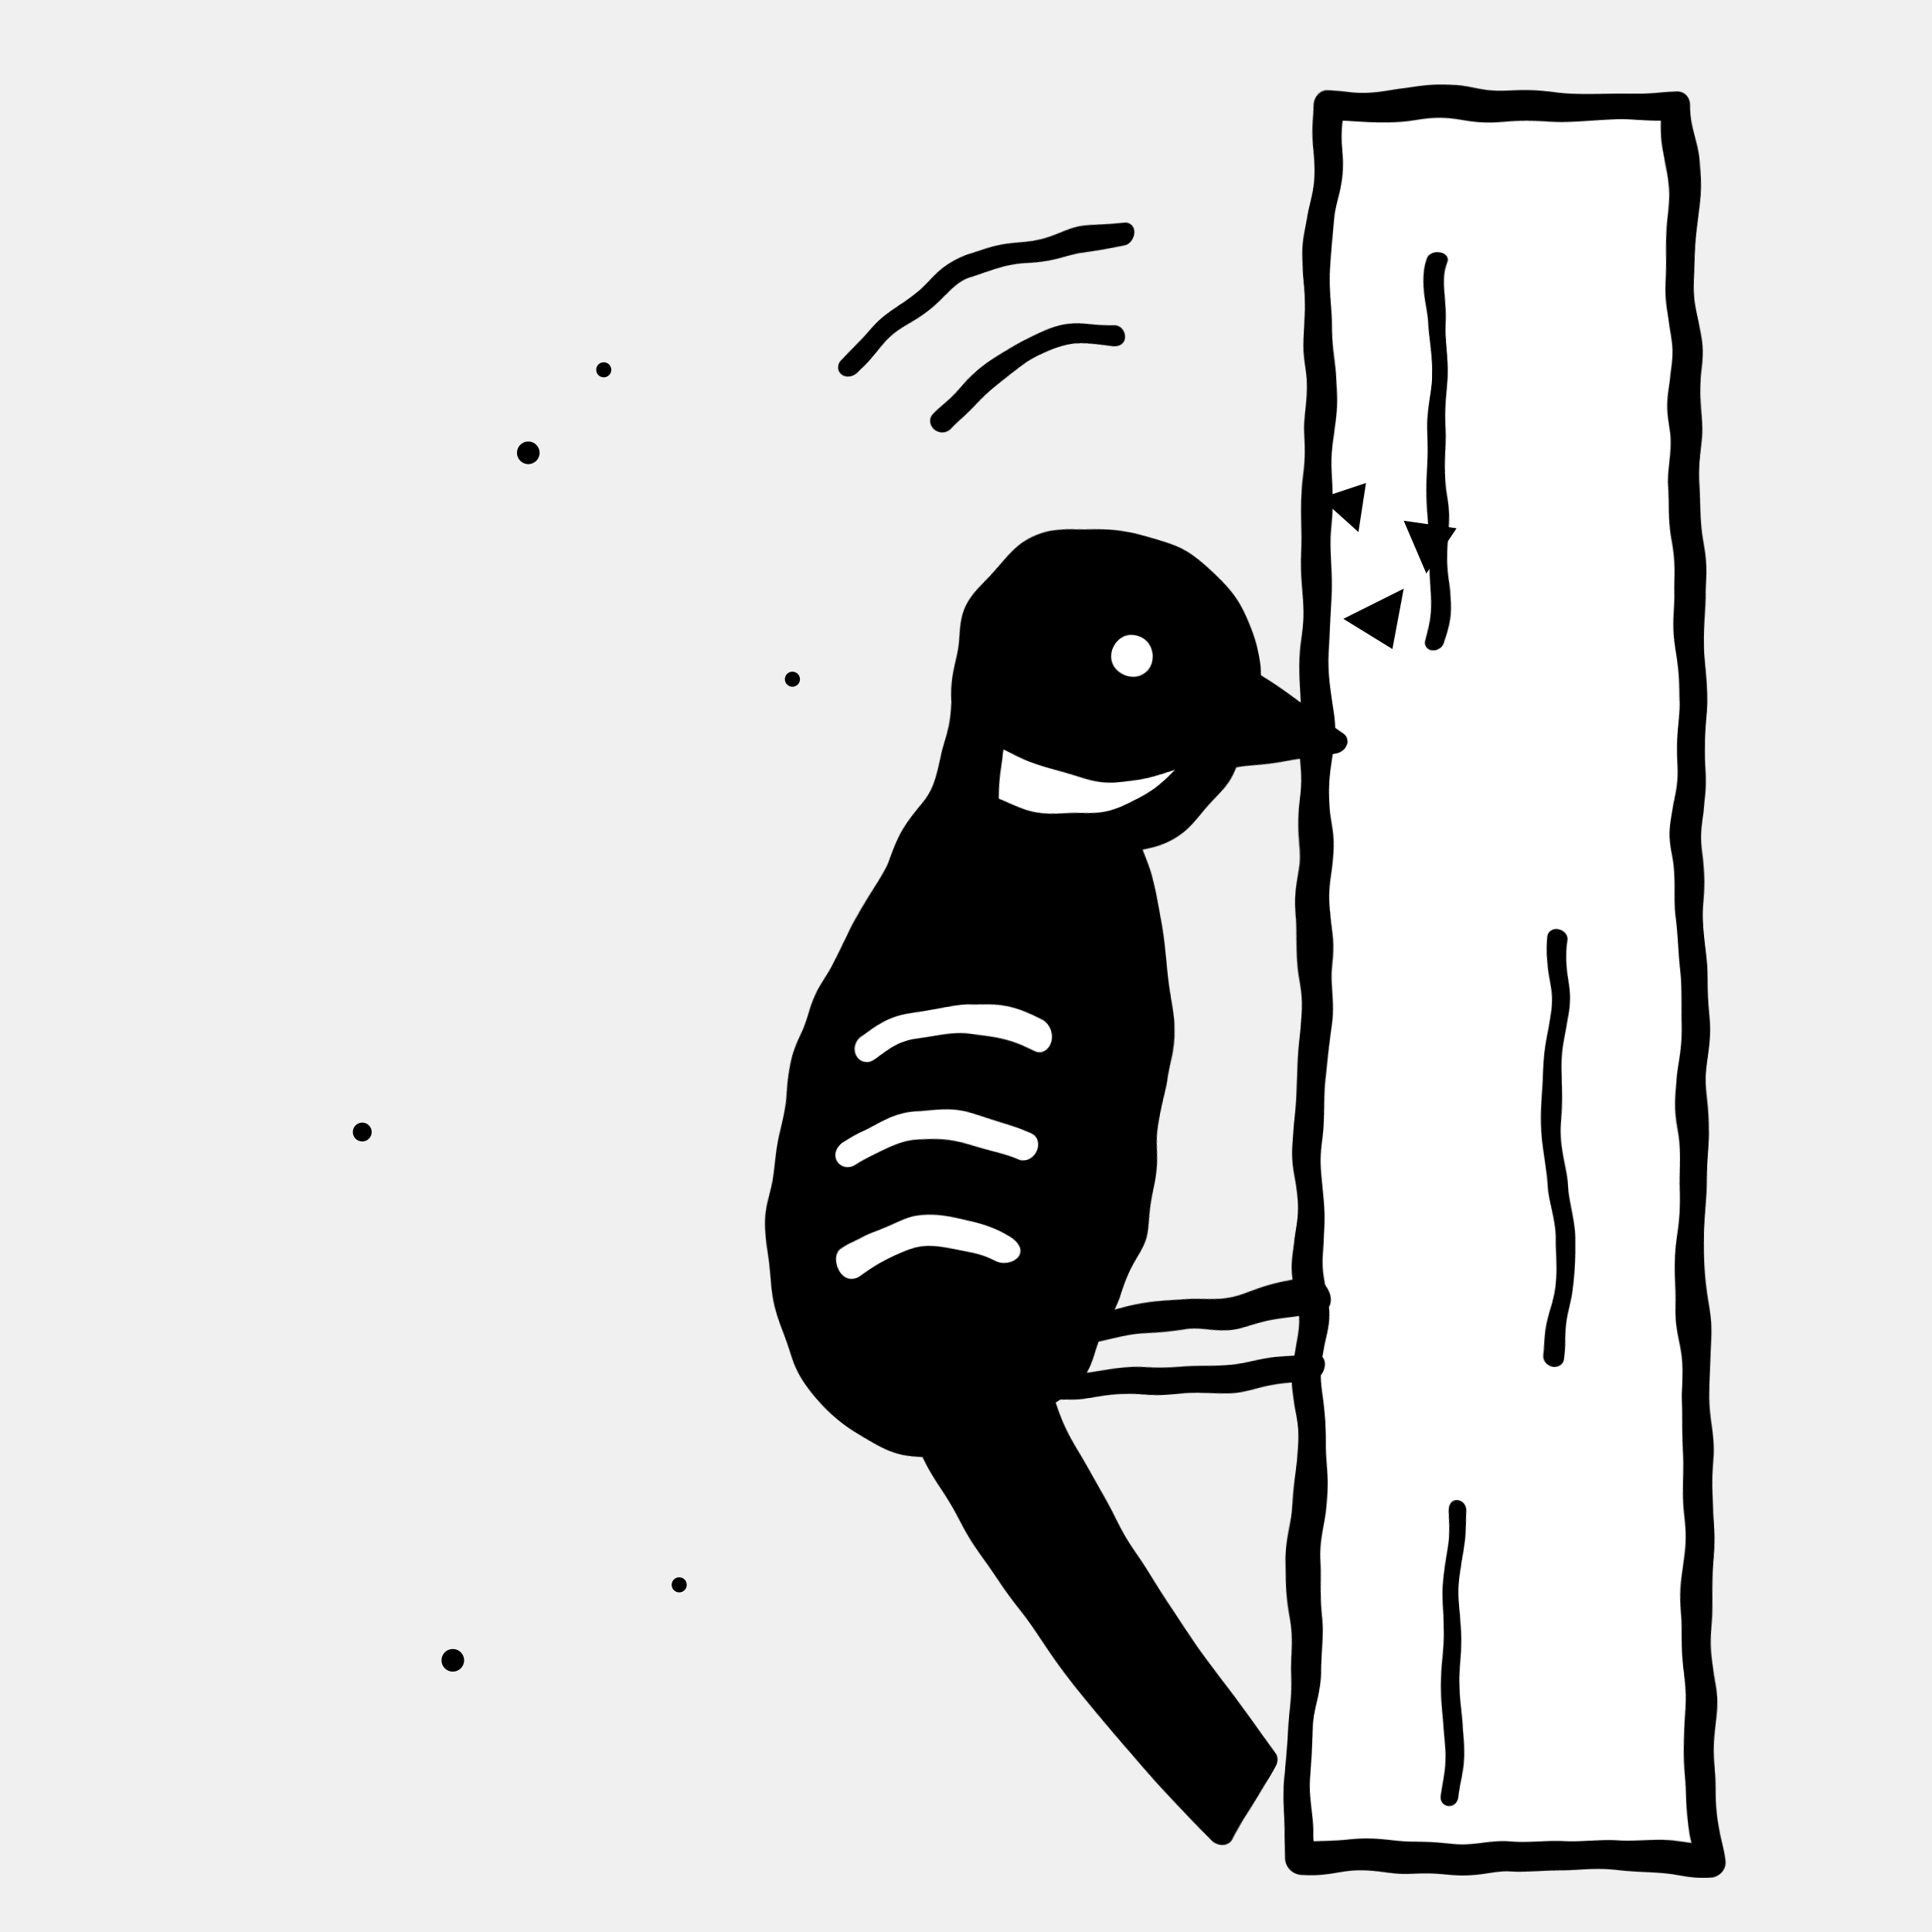
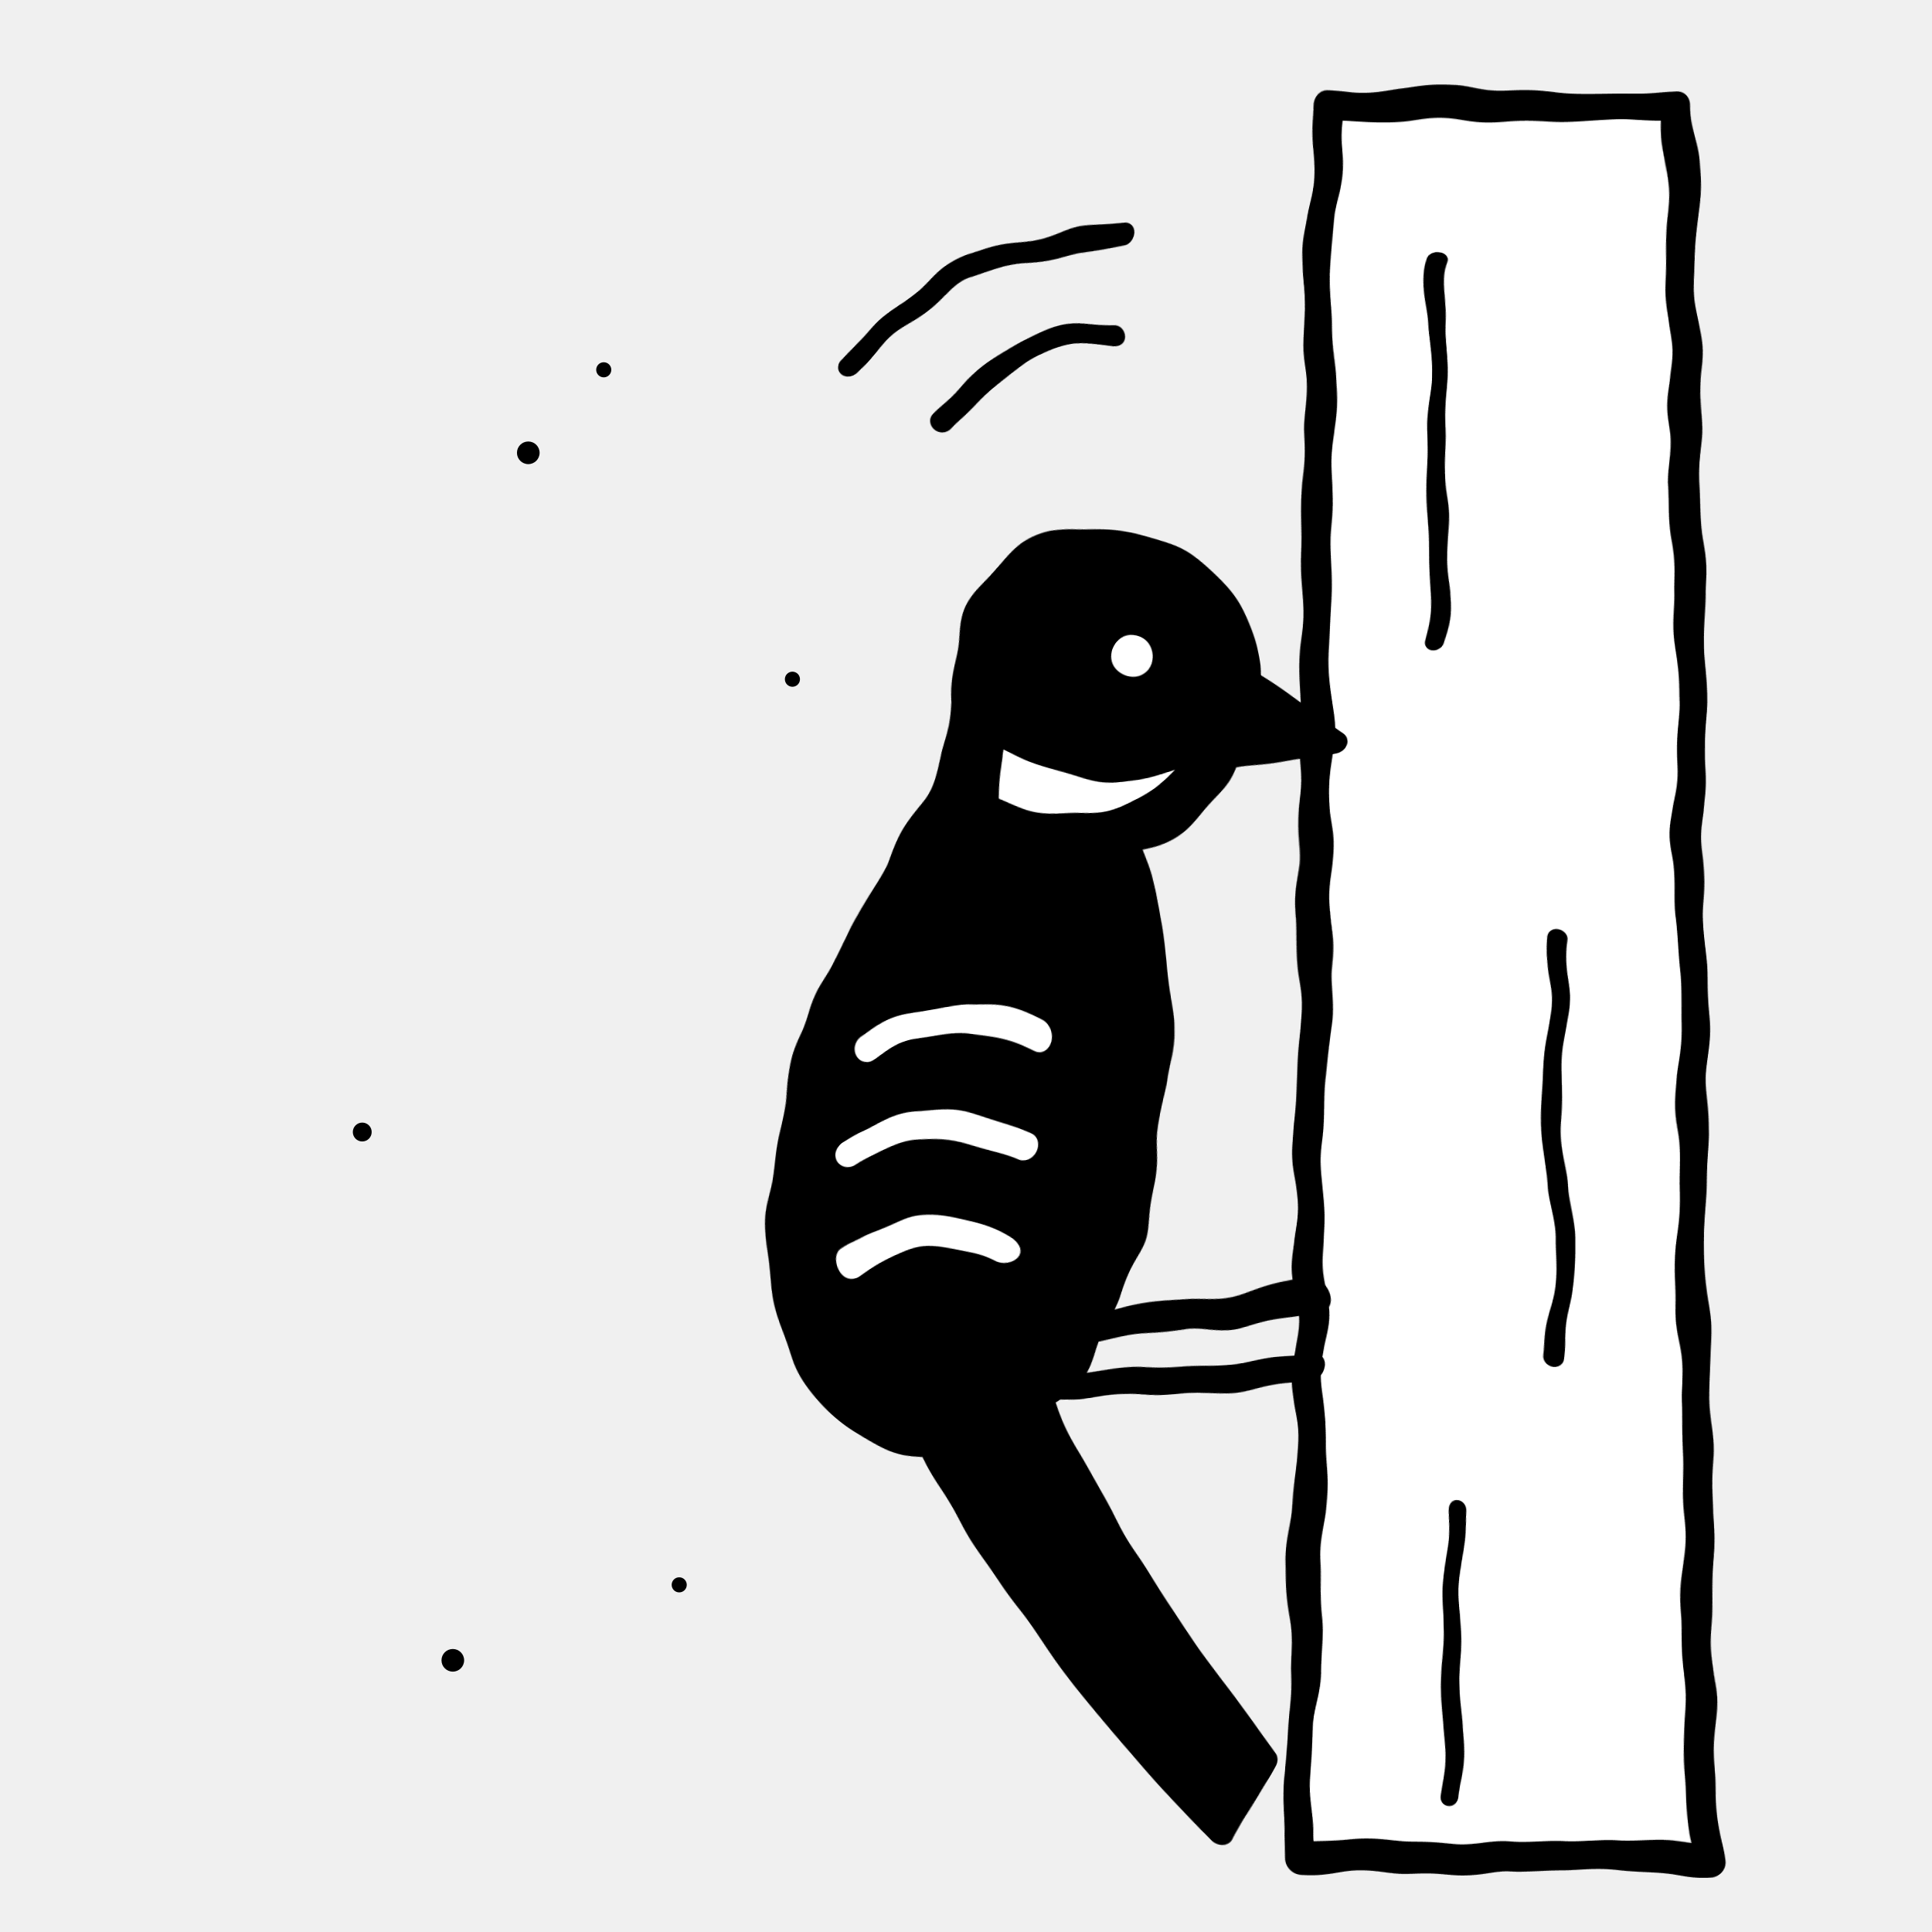
<svg xmlns="http://www.w3.org/2000/svg" viewBox="0 0 512 512" width="512" height="512">
  <defs>
    <filter id="ink" x="-10%" y="-10%" width="120%" height="120%">
      <feTurbulence type="fractalNoise" baseFrequency="0.035" numOctaves="2" seed="7" result="n" />
      <feDisplacementMap in="SourceGraphic" in2="n" scale="6" />
    </filter>
  </defs>
  <g filter="url(#ink)" stroke="#000" stroke-linecap="round" stroke-linejoin="round">
    <path d="M352 28 C346 160 350 330 344 492 L452 492 C446 330 450 160 444 28 Z" fill="#fff" stroke-width="8" />
    <path d="M382 70 C378 110 384 140 380 170 M414 250 C410 290 416 320 412 360 M386 400 C382 430 388 450 384 476" fill="none" stroke-width="5" />
    <g transform="translate(-50 -20) scale(1.1)">
      <path d="M262 352 C282 392 310 430 340 460 L350 442 C326 410 304 378 292 344 Z" fill="#000" stroke-width="6" />
      <path d="M300 150 C326 144 346 160 346 184 C346 204 334 216 318 222              C330 262 326 318 300 352 C282 374 252 370 240 346              C226 316 236 266 262 228 C270 214 276 204 278 188              C278 168 286 154 300 150 Z" fill="#000" stroke-width="6" />
      <path d="M286 196 C300 204 318 206 334 200 C326 214 304 220 284 212 Z" fill="#fff" stroke-width="4" />
      <path d="M254 270 C268 262 284 262 296 268 M250 296 C264 288 280 288 292 294 M250 322 C262 314 276 314 288 320" fill="none" stroke="#fff" stroke-width="7" />
      <path d="M340 178 L366 196 L340 202 Z" fill="#000" stroke-width="6" />
      <circle cx="318" cy="176" r="5" fill="#fff" stroke="none" />
      <path d="M298 340 L362 330 M300 352 L362 348" fill="none" stroke-width="7" />
    </g>
    <path d="M250 112 C262 96 278 88 294 88 M226 98 C246 72 274 62 298 62" fill="none" stroke-width="6" />
  </g>
  <g fill="#000">
-     <path d="M356 164 l16 -8 l-3 16 Z" />
-     <path d="M372 138 l14 2 l-8 12 Z" />
-     <path d="M350 132 l12 -4 l-2 13 Z" />
    <circle cx="140" cy="120" r="3" />
    <circle cx="160" cy="98" r="2" />
    <circle cx="120" cy="440" r="3" />
    <circle cx="96" cy="300" r="2.5" />
    <circle cx="210" cy="180" r="2" />
    <circle cx="180" cy="420" r="2" />
  </g>
</svg>
